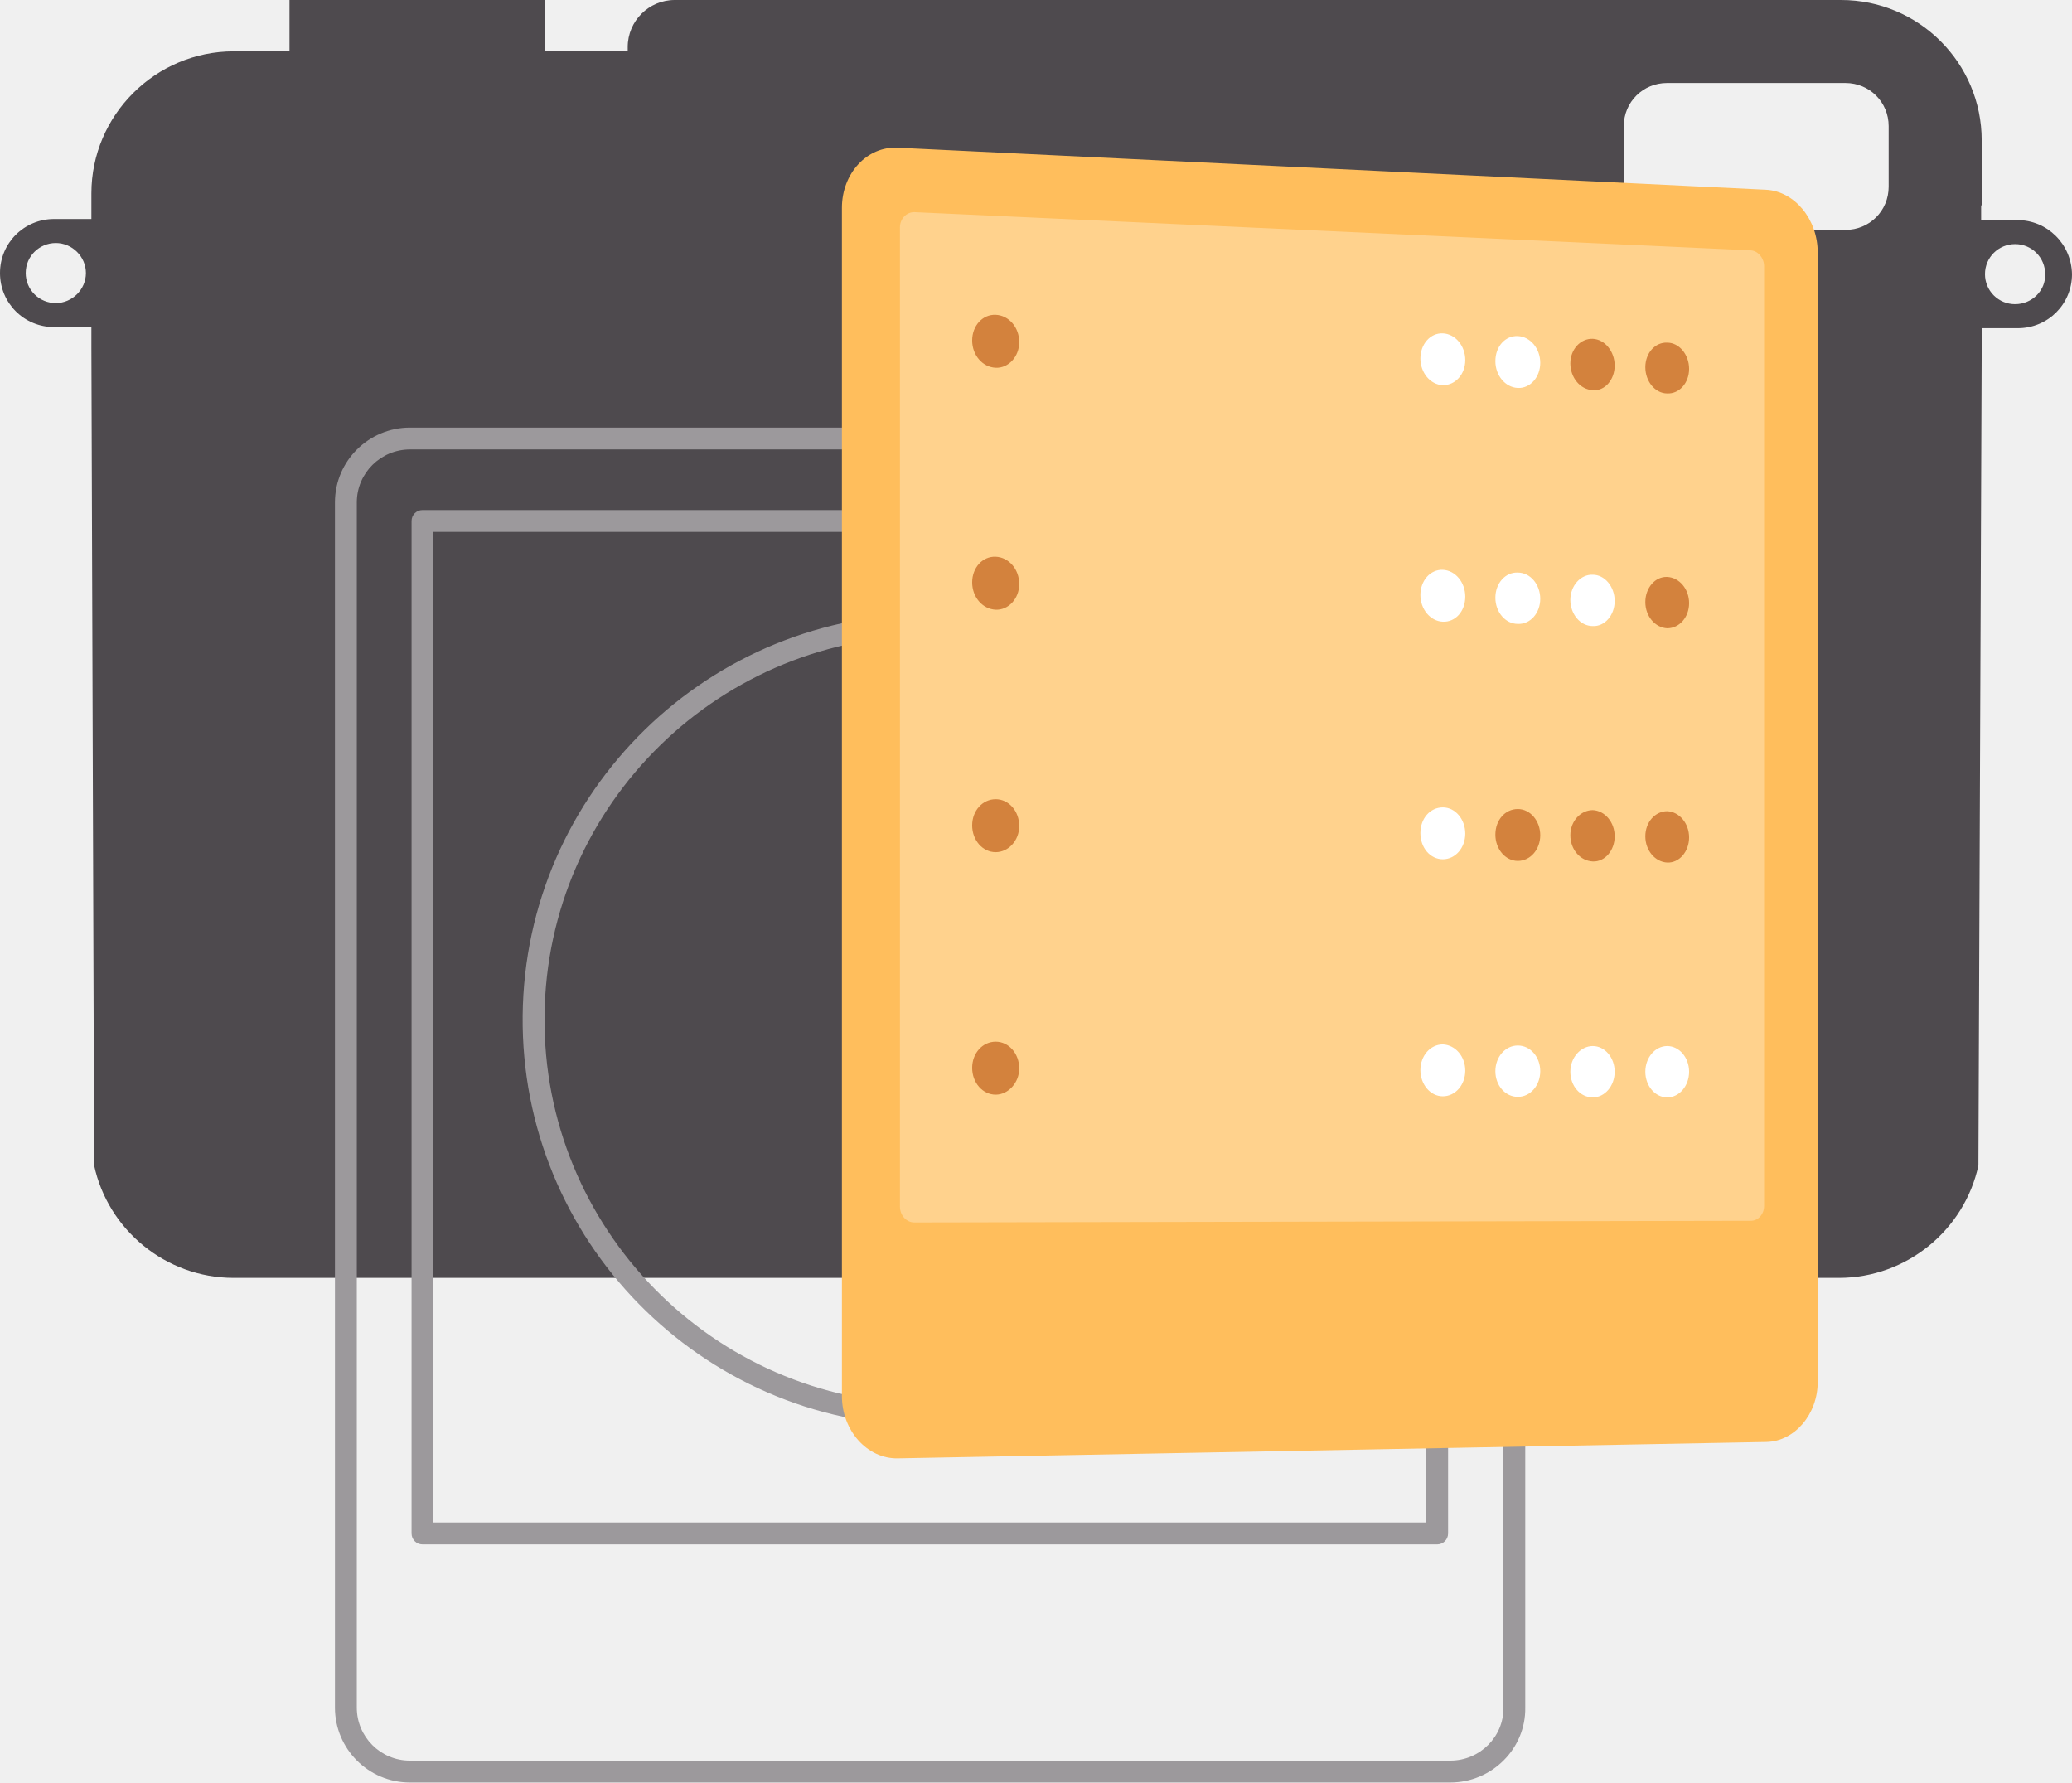
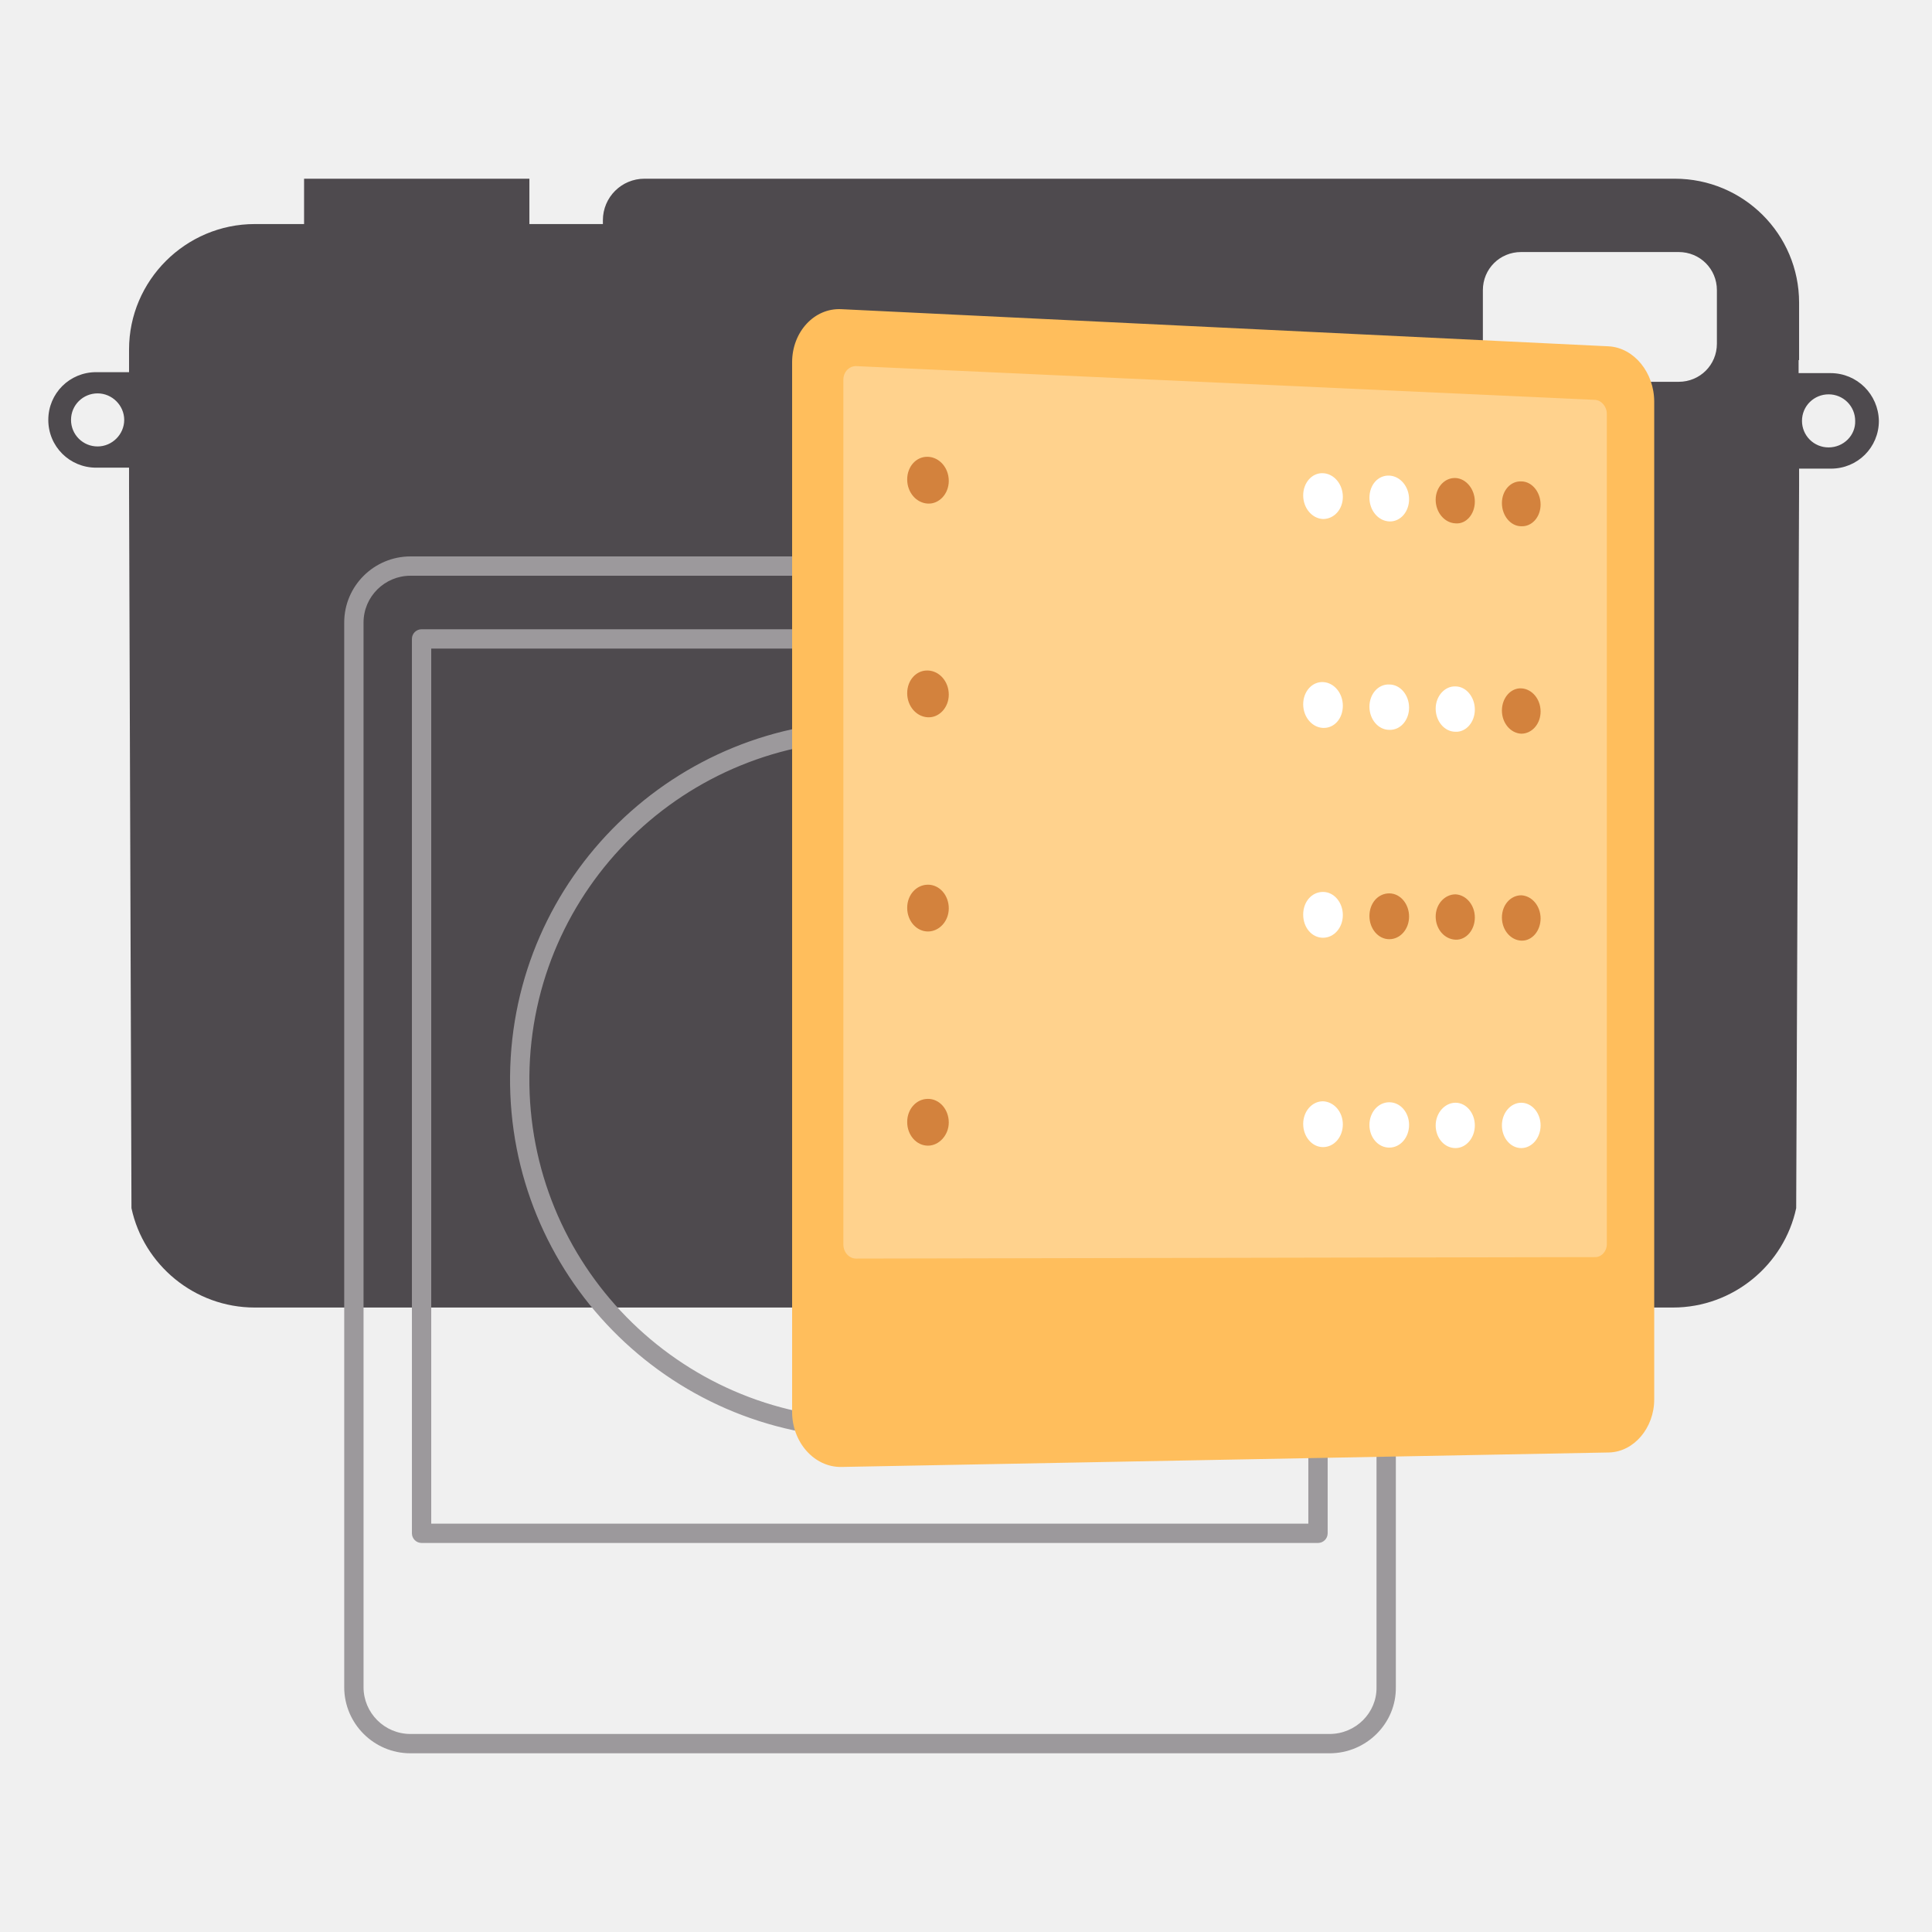
- <svg xmlns="http://www.w3.org/2000/svg" width="379" height="326" fill="none" viewBox="0 0 379 326">
-   <path fill="#4E4A4E" fill-rule="evenodd" d="M362.382 40.25h6.607c5.506 0 9.911 4.395 10.011 9.888 0 5.493-4.405 9.888-9.91 9.888h-6.607v3.595l-.601 149.516c-2.503 11.685-13.014 20.574-25.527 20.574H42.745c-12.513 0-23.024-8.889-25.527-20.574l-.5-149.515v-3.796H9.91c-5.505 0-9.91-4.394-9.91-9.888s4.405-9.887 9.91-9.887h6.808v-4.695c0-14.282 11.712-25.968 26.027-25.968h10.21V0h46.65v9.388h15.216V8.59A8.6 8.6 0 0 1 123.43 0h213.325c14.215 0 25.728 11.486 25.728 25.668v11.886h-.101zM4.705 49.938a5.483 5.483 0 0 0 5.506 5.494c3.003 0 5.506-2.497 5.506-5.494s-2.503-5.493-5.506-5.493-5.506 2.397-5.506 5.493m340.76-15.78c0 4.394-3.504 7.89-7.909 7.89h-32.634c-4.405 0-7.908-3.496-7.908-7.89V23.072c0-4.395 3.503-7.89 7.908-7.89h32.634c4.405 0 7.909 3.495 7.909 7.89zm17.618 15.98a5.484 5.484 0 0 0 5.506 5.493c3.103 0 5.606-2.497 5.506-5.493a5.484 5.484 0 0 0-5.506-5.493c-3.003 0-5.506 2.397-5.506 5.493" clip-rule="evenodd" />
-   <path fill="#9C999C" fill-rule="evenodd" d="M74.98 82.201c-5.318 0-9.713 4.314-9.713 9.686v220.428c0 5.294 4.317 9.685 9.713 9.685h190.3c5.425 0 9.795-4.413 9.713-9.654V91.887c0-5.295-4.317-9.686-9.713-9.686zm-13.713 9.686c0-7.612 6.217-13.686 13.712-13.686H265.28c7.619 0 13.713 6.196 13.713 13.686v220.412c.109 7.536-6.129 13.701-13.713 13.701H74.98c-7.619 0-13.713-6.196-13.713-13.685z" clip-rule="evenodd" />
-   <path fill="#9C999C" fill-rule="evenodd" d="M75.282 95.281a2 2 0 0 1 2-2h185.596a2 2 0 0 1 2 2v185.172a2 2 0 0 1-2 2H77.282a2 2 0 0 1-2-2zm4 2v181.172h181.596V97.281z" clip-rule="evenodd" />
-   <path fill="#9C999C" fill-rule="evenodd" d="M156.567 186.57c0-7.453 6.054-13.486 13.512-13.486s13.512 6.033 13.512 13.486c0 7.452-6.054 13.486-13.512 13.486s-13.512-6.034-13.512-13.486m13.512-9.486c-5.258 0-9.512 4.251-9.512 9.486 0 5.234 4.254 9.486 9.512 9.486s9.512-4.252 9.512-9.486-4.254-9.486-9.512-9.486m25.225 29.881c-2.819-2.423-6.941-2.252-9.497.298l-.022.022c-2.579 2.495-2.871 6.622-.635 9.391l.011.014 26.518 33.447.005.005c4.174 5.177 12.007 5.675 16.759 1.019 4.776-4.68 4.497-12.388-.58-16.61l-.014-.011zm2.601-3.039c-4.384-3.762-10.862-3.535-14.912.494-4.015 3.896-4.522 10.343-.961 14.761l26.522 33.452.01.012c5.638 7.003 16.219 7.702 22.678 1.373 6.433-6.304 6.114-16.769-.814-22.536l-32.517-27.551z" clip-rule="evenodd" />
-   <path fill="#9C999C" fill-rule="evenodd" d="M95.603 185.749c.412-41.063 34.158-73.902 75.197-73.491 41.144.41 74.063 34.07 73.656 75.023-.104 17.048-6.076 32.655-15.845 45.069a2 2 0 1 1-3.143-2.473c9.25-11.756 14.89-26.511 14.988-42.622v-.008c.389-38.745-30.758-70.601-69.696-70.989l.02-2-.02 2c-38.846-.389-70.768 30.693-71.157 69.531l-2-.02 2 .02c-.39 38.744 30.754 70.599 69.69 70.99 13.643.097 26.491-3.597 37.283-10.193a2 2 0 1 1 2.086 3.413c-11.431 6.986-25.011 10.883-39.398 10.78h-.005c-41.147-.41-74.068-34.074-73.656-75.03" clip-rule="evenodd" />
-   <path fill="#FFBE5C" d="m323.078 263.721-158.867 2.996c-5.606.1-10.211-5.094-10.211-11.386V37.999c0-6.292 4.605-11.286 10.211-10.986l158.867 7.69c5.206.3 9.41 5.394 9.41 11.486v206.545c0 5.893-4.204 10.887-9.41 10.987" />
-   <path fill="#FFD28D" d="m320.276 223.271-153.061.3c-1.402 0-2.603-1.299-2.603-2.897V41.595c0-1.598 1.201-2.796 2.603-2.796l153.061 6.991c1.301.1 2.403 1.398 2.403 2.897v171.887c0 1.499-1.102 2.697-2.403 2.697" />
-   <path fill="#D3823D" fill-rule="evenodd" d="M291.345 61.968c2.202.1 4.004 2.298 4.004 4.894s-1.802 4.695-4.004 4.495c-2.303-.1-4.105-2.297-4.105-4.894s1.902-4.594 4.105-4.495m13.614.7c2.203 0 4.004 2.197 4.004 4.794s-1.801 4.594-4.004 4.494c-2.202 0-4.004-2.197-4.004-4.794s1.802-4.594 4.004-4.495" clip-rule="evenodd" />
-   <path fill="#FFF" fill-rule="evenodd" d="M263.916 60.97c2.303.1 4.105 2.296 4.105 4.893s-1.802 4.594-4.105 4.594c-2.302-.1-4.104-2.297-4.104-4.893 0-2.597 1.802-4.695 4.104-4.595m13.715.499c2.302.1 4.104 2.297 4.104 4.894s-1.802 4.694-4.104 4.594-4.104-2.297-4.104-4.894c0-2.697 1.802-4.694 4.104-4.594" clip-rule="evenodd" />
-   <path fill="#D3823D" d="M308.964 110.31c0-2.597-1.802-4.694-4.005-4.794s-4.004 1.998-4.004 4.594 1.802 4.695 4.004 4.795c2.203 0 4.005-1.998 4.005-4.595" />
-   <path fill="#FFF" fill-rule="evenodd" d="M263.916 104.217c2.303.1 4.104 2.297 4.104 4.894 0 2.697-1.801 4.694-4.104 4.595s-4.104-2.298-4.104-4.894 1.802-4.695 4.104-4.595m17.819 5.294c0-2.597-1.802-4.794-4.104-4.794-2.303-.1-4.105 1.997-4.105 4.594s1.802 4.794 4.105 4.794c2.302.1 4.104-1.997 4.104-4.594m13.615.398c0-2.597-1.802-4.794-4.005-4.794-2.202-.1-4.104 1.997-4.104 4.594s1.802 4.794 4.104 4.794c2.203.1 4.005-1.997 4.005-4.594" clip-rule="evenodd" />
-   <path fill="#D3823D" fill-rule="evenodd" d="M277.631 147.964c2.302 0 4.104 2.197 4.104 4.794s-1.802 4.694-4.104 4.694-4.104-2.197-4.104-4.794c0-2.697 1.802-4.694 4.104-4.694m17.719 4.994c0-2.597-1.802-4.694-4.004-4.794-2.203 0-4.105 1.997-4.105 4.594s1.802 4.694 4.105 4.794c2.202.1 4.004-1.997 4.004-4.594m13.613.198c0-2.597-1.801-4.694-4.004-4.794-2.202 0-4.004 1.997-4.004 4.594s1.802 4.694 4.004 4.794c2.203.1 4.004-1.997 4.004-4.594" clip-rule="evenodd" />
-   <path fill="#FFF" fill-rule="evenodd" d="M268.02 152.458c0-2.597-1.801-4.794-4.104-4.794s-4.104 1.998-4.104 4.694c0 2.697 1.802 4.794 4.104 4.794s4.104-2.097 4.104-4.694m40.943 43.546c0-2.596-1.802-4.694-4.004-4.694s-4.004 2.098-4.004 4.694 1.802 4.695 4.004 4.695 4.004-2.098 4.004-4.695m-17.618-4.694c2.203 0 4.004 2.098 4.004 4.694s-1.801 4.695-4.004 4.695c-2.302 0-4.104-2.098-4.104-4.695 0-2.596 1.902-4.694 4.104-4.694m-9.61 4.596c0-2.597-1.802-4.694-4.104-4.694s-4.105 2.097-4.105 4.694 1.802 4.694 4.105 4.694c2.302 0 4.104-2.097 4.104-4.694m-17.819-4.897c2.303.1 4.104 2.197 4.104 4.794s-1.801 4.694-4.104 4.694-4.104-2.197-4.104-4.794 1.802-4.694 4.104-4.694" clip-rule="evenodd" />
-   <path fill="#D3823D" fill-rule="evenodd" d="M182.129 57.575c2.403.1 4.305 2.297 4.305 4.993s-2.002 4.795-4.305 4.695c-2.402-.1-4.304-2.297-4.304-4.994s1.902-4.794 4.304-4.694m0 44.245c2.403.1 4.305 2.297 4.305 4.994s-2.002 4.794-4.305 4.694c-2.402-.1-4.304-2.297-4.304-4.994s1.902-4.794 4.304-4.694" clip-rule="evenodd" />
-   <path fill="#D3823D" d="M186.434 151.06c0-2.697-1.902-4.894-4.305-4.894s-4.304 2.097-4.304 4.794 1.902 4.894 4.304 4.894c2.303 0 4.305-2.097 4.305-4.794m0 44.343c0-2.697-1.902-4.894-4.305-4.894s-4.304 2.097-4.304 4.794 1.902 4.894 4.304 4.894c2.303 0 4.305-2.197 4.305-4.794" />
+ <svg xmlns="http://www.w3.org/2000/svg" width="400" height="400" fill="none" viewBox="0 0 400 400">
+   <path fill="#4E4A4E" fill-rule="evenodd" d="M372.382 77.25h6.607c5.506 0 9.911 4.395 10.011 9.888 0 5.493-4.405 9.888-9.91 9.888h-6.607v3.595l-.601 149.516c-2.503 11.685-13.014 20.574-25.527 20.574H52.745c-12.513 0-23.024-8.889-25.527-20.574l-.5-149.516v-3.795H19.91c-5.505 0-9.91-4.394-9.91-9.888s4.405-9.887 9.91-9.887h6.808v-4.695c0-14.282 11.712-25.968 26.027-25.968h10.21V37h46.65v9.388h15.216v-.799A8.6 8.6 0 0 1 133.43 37h213.325c14.215 0 25.728 11.486 25.728 25.668v11.886h-.101zM14.705 86.938a5.484 5.484 0 0 0 5.506 5.494c3.003 0 5.506-2.497 5.506-5.494s-2.503-5.493-5.506-5.493-5.506 2.397-5.506 5.493m340.76-15.78c0 4.394-3.504 7.89-7.909 7.89h-32.634c-4.405 0-7.908-3.496-7.908-7.89V60.072c0-4.395 3.503-7.89 7.908-7.89h32.634c4.405 0 7.909 3.495 7.909 7.89zm17.618 15.98a5.484 5.484 0 0 0 5.506 5.493c3.103 0 5.606-2.497 5.506-5.493a5.484 5.484 0 0 0-5.506-5.493c-3.003 0-5.506 2.397-5.506 5.493" clip-rule="evenodd" />
+   <path fill="#9C999C" fill-rule="evenodd" d="M84.98 119.201c-5.318 0-9.713 4.314-9.713 9.686v220.428c0 5.294 4.317 9.685 9.713 9.685h190.3c5.425 0 9.795-4.413 9.713-9.654V128.887c0-5.295-4.317-9.686-9.713-9.686zm-13.713 9.686c0-7.612 6.217-13.686 13.713-13.686h190.3c7.619 0 13.713 6.196 13.713 13.686v220.412c.109 7.536-6.129 13.701-13.713 13.701H84.98c-7.619 0-13.713-6.196-13.713-13.685z" clip-rule="evenodd" />
+   <path fill="#9C999C" fill-rule="evenodd" d="M85.282 132.281a2 2 0 0 1 2-2h185.596a2 2 0 0 1 2 2v185.172a2 2 0 0 1-2 2H87.282a2 2 0 0 1-2-2zm4 2v181.172h181.596V134.281z" clip-rule="evenodd" />
+   <path fill="#9C999C" fill-rule="evenodd" d="M166.567 223.57c0-7.453 6.054-13.486 13.512-13.486s13.512 6.033 13.512 13.486c0 7.452-6.054 13.486-13.512 13.486s-13.512-6.034-13.512-13.486m13.512-9.486c-5.258 0-9.512 4.251-9.512 9.486 0 5.234 4.254 9.486 9.512 9.486s9.512-4.252 9.512-9.486-4.254-9.486-9.512-9.486m25.225 29.881c-2.819-2.423-6.941-2.252-9.497.298l-.022.022c-2.579 2.495-2.871 6.622-.635 9.391l.011.014 26.518 33.447.005.005c4.174 5.177 12.007 5.675 16.759 1.019 4.776-4.68 4.497-12.388-.58-16.61l-.014-.011zm2.601-3.039c-4.384-3.762-10.862-3.535-14.912.494-4.015 3.896-4.522 10.343-.961 14.761l26.522 33.452.01.012c5.638 7.003 16.219 7.702 22.678 1.373 6.433-6.304 6.114-16.769-.814-22.536l-32.517-27.551z" clip-rule="evenodd" />
+   <path fill="#9C999C" fill-rule="evenodd" d="M105.603 222.749c.412-41.063 34.158-73.902 75.197-73.491 41.144.41 74.063 34.07 73.656 75.023-.104 17.048-6.076 32.655-15.845 45.069a2 2 0 1 1-3.143-2.473c9.25-11.756 14.89-26.511 14.988-42.622v-.008c.389-38.745-30.758-70.601-69.696-70.989l.02-2-.02 2c-38.846-.389-70.768 30.693-71.157 69.531l-2-.02 2 .02c-.39 38.744 30.754 70.599 69.69 70.99 13.643.097 26.491-3.597 37.283-10.193a2 2 0 1 1 2.086 3.413c-11.431 6.986-25.011 10.883-39.398 10.78h-.005c-41.147-.41-74.068-34.074-73.656-75.03" clip-rule="evenodd" />
+   <path fill="#FFBE5C" d="m333.078 300.721-158.867 2.996c-5.606.1-10.211-5.094-10.211-11.386V74.999c0-6.292 4.605-11.286 10.211-10.986l158.867 7.69c5.206.3 9.41 5.394 9.41 11.486v206.545c0 5.893-4.204 10.887-9.41 10.987" />
+   <path fill="#FFD28D" d="m330.276 260.271-153.061.3c-1.402 0-2.603-1.299-2.603-2.897V78.595c0-1.598 1.201-2.796 2.603-2.796l153.061 6.991c1.301.1 2.403 1.398 2.403 2.897v171.887c0 1.499-1.102 2.697-2.403 2.697" />
+   <path fill="#D3823D" fill-rule="evenodd" d="M301.345 98.968c2.202.1 4.004 2.298 4.004 4.894s-1.802 4.695-4.004 4.495c-2.303-.1-4.105-2.297-4.105-4.894s1.902-4.594 4.105-4.495m13.614.7c2.203 0 4.004 2.197 4.004 4.794s-1.801 4.594-4.004 4.494c-2.202 0-4.004-2.197-4.004-4.794s1.802-4.594 4.004-4.495" clip-rule="evenodd" />
+   <path fill="#FFF" fill-rule="evenodd" d="M273.916 97.97c2.303.1 4.105 2.296 4.105 4.893s-1.802 4.595-4.105 4.595c-2.302-.1-4.104-2.298-4.104-4.894s1.802-4.695 4.104-4.595m13.715.499c2.302.1 4.104 2.297 4.104 4.894s-1.802 4.694-4.104 4.594-4.104-2.297-4.104-4.894c0-2.697 1.802-4.694 4.104-4.594" clip-rule="evenodd" />
+   <path fill="#D3823D" d="M318.964 147.31c0-2.597-1.802-4.694-4.005-4.794s-4.004 1.998-4.004 4.594 1.802 4.695 4.004 4.795c2.203 0 4.005-1.998 4.005-4.595" />
+   <path fill="#FFF" fill-rule="evenodd" d="M273.916 141.217c2.303.1 4.104 2.297 4.104 4.894 0 2.697-1.801 4.694-4.104 4.595s-4.104-2.298-4.104-4.894 1.802-4.695 4.104-4.595m17.819 5.294c0-2.597-1.802-4.794-4.104-4.794-2.303-.1-4.105 1.997-4.105 4.594s1.802 4.794 4.105 4.794c2.302.1 4.104-1.997 4.104-4.594m13.615.398c0-2.597-1.802-4.794-4.005-4.794-2.202-.1-4.104 1.997-4.104 4.594s1.802 4.794 4.104 4.794c2.203.1 4.005-1.997 4.005-4.594" clip-rule="evenodd" />
+   <path fill="#D3823D" fill-rule="evenodd" d="M287.631 184.964c2.302 0 4.104 2.197 4.104 4.794s-1.802 4.694-4.104 4.694-4.104-2.197-4.104-4.794c0-2.697 1.802-4.694 4.104-4.694m17.719 4.994c0-2.597-1.802-4.694-4.004-4.794-2.203 0-4.105 1.997-4.105 4.594s1.802 4.694 4.105 4.794c2.202.1 4.004-1.997 4.004-4.594m13.613.198c0-2.597-1.801-4.694-4.004-4.794-2.202 0-4.004 1.997-4.004 4.594s1.802 4.694 4.004 4.794c2.203.1 4.004-1.997 4.004-4.594" clip-rule="evenodd" />
+   <path fill="#FFF" fill-rule="evenodd" d="M278.02 189.458c0-2.597-1.801-4.794-4.104-4.794s-4.104 1.998-4.104 4.694c0 2.697 1.802 4.794 4.104 4.794s4.104-2.097 4.104-4.694m40.943 43.546c0-2.596-1.802-4.694-4.004-4.694s-4.004 2.098-4.004 4.694 1.802 4.695 4.004 4.695 4.004-2.098 4.004-4.695m-17.618-4.694c2.203 0 4.004 2.098 4.004 4.694s-1.801 4.695-4.004 4.695c-2.302 0-4.104-2.098-4.104-4.695 0-2.596 1.902-4.694 4.104-4.694m-9.61 4.596c0-2.597-1.802-4.694-4.104-4.694s-4.105 2.097-4.105 4.694 1.802 4.694 4.105 4.694c2.302 0 4.104-2.097 4.104-4.694m-17.819-4.897c2.303.1 4.104 2.197 4.104 4.794s-1.801 4.694-4.104 4.694-4.104-2.197-4.104-4.794 1.802-4.694 4.104-4.694" clip-rule="evenodd" />
+   <path fill="#D3823D" fill-rule="evenodd" d="M192.129 94.575c2.403.1 4.305 2.297 4.305 4.993s-2.002 4.795-4.305 4.695c-2.402-.1-4.304-2.297-4.304-4.994s1.902-4.794 4.304-4.694m0 44.245c2.403.1 4.305 2.297 4.305 4.994s-2.002 4.794-4.305 4.694c-2.402-.1-4.304-2.297-4.304-4.994s1.902-4.794 4.304-4.694" clip-rule="evenodd" />
+   <path fill="#D3823D" d="M196.434 188.06c0-2.697-1.902-4.894-4.305-4.894s-4.304 2.097-4.304 4.794 1.902 4.894 4.304 4.894c2.303 0 4.305-2.097 4.305-4.794m0 44.343c0-2.697-1.902-4.894-4.305-4.894s-4.304 2.097-4.304 4.794 1.902 4.894 4.304 4.894c2.303 0 4.305-2.197 4.305-4.794" />
</svg>
